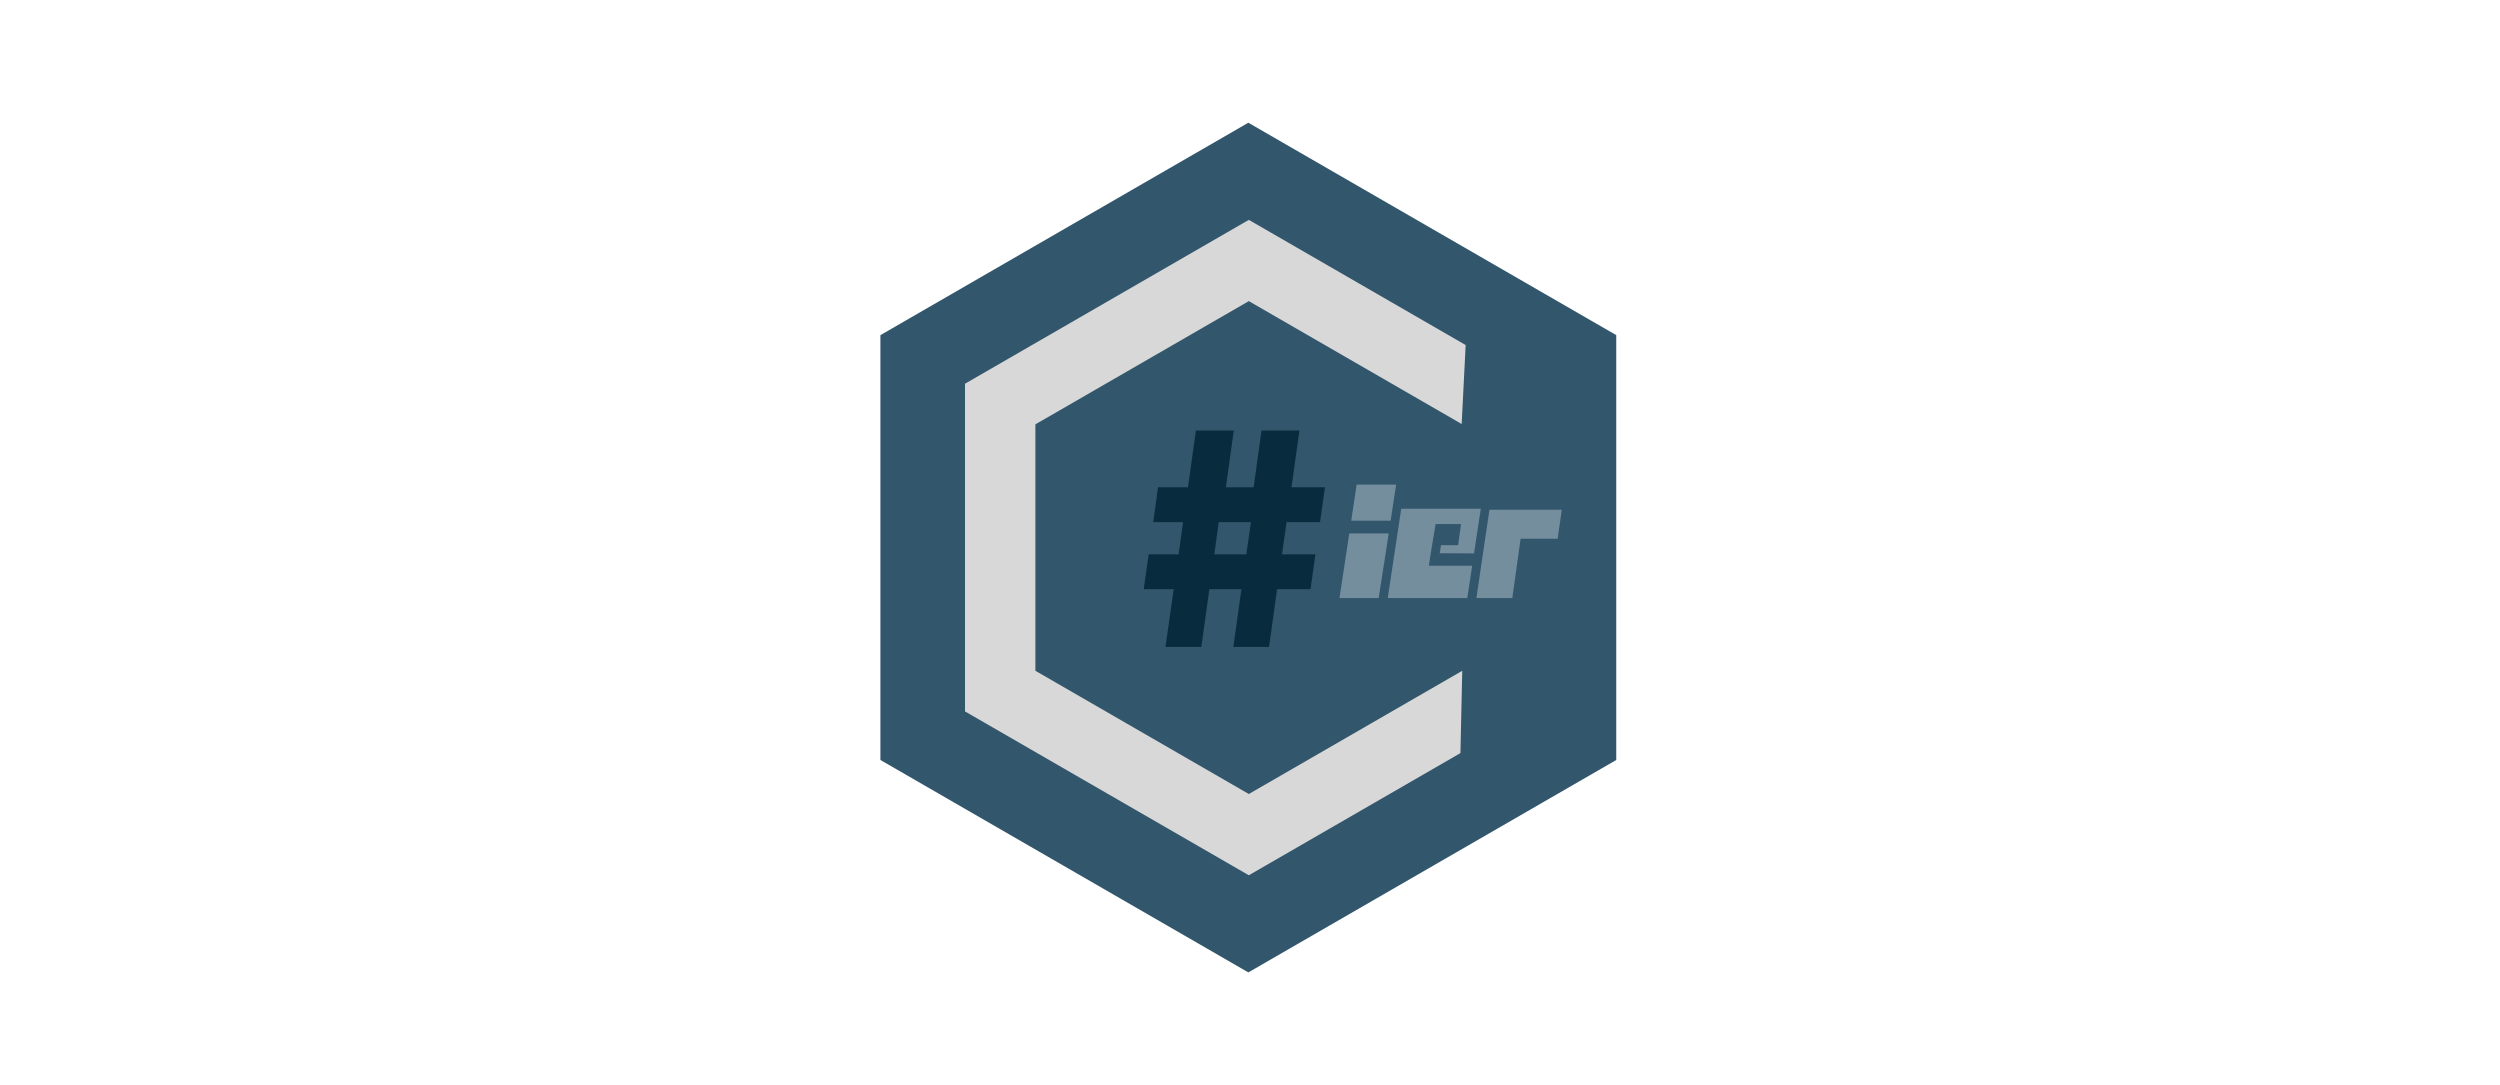
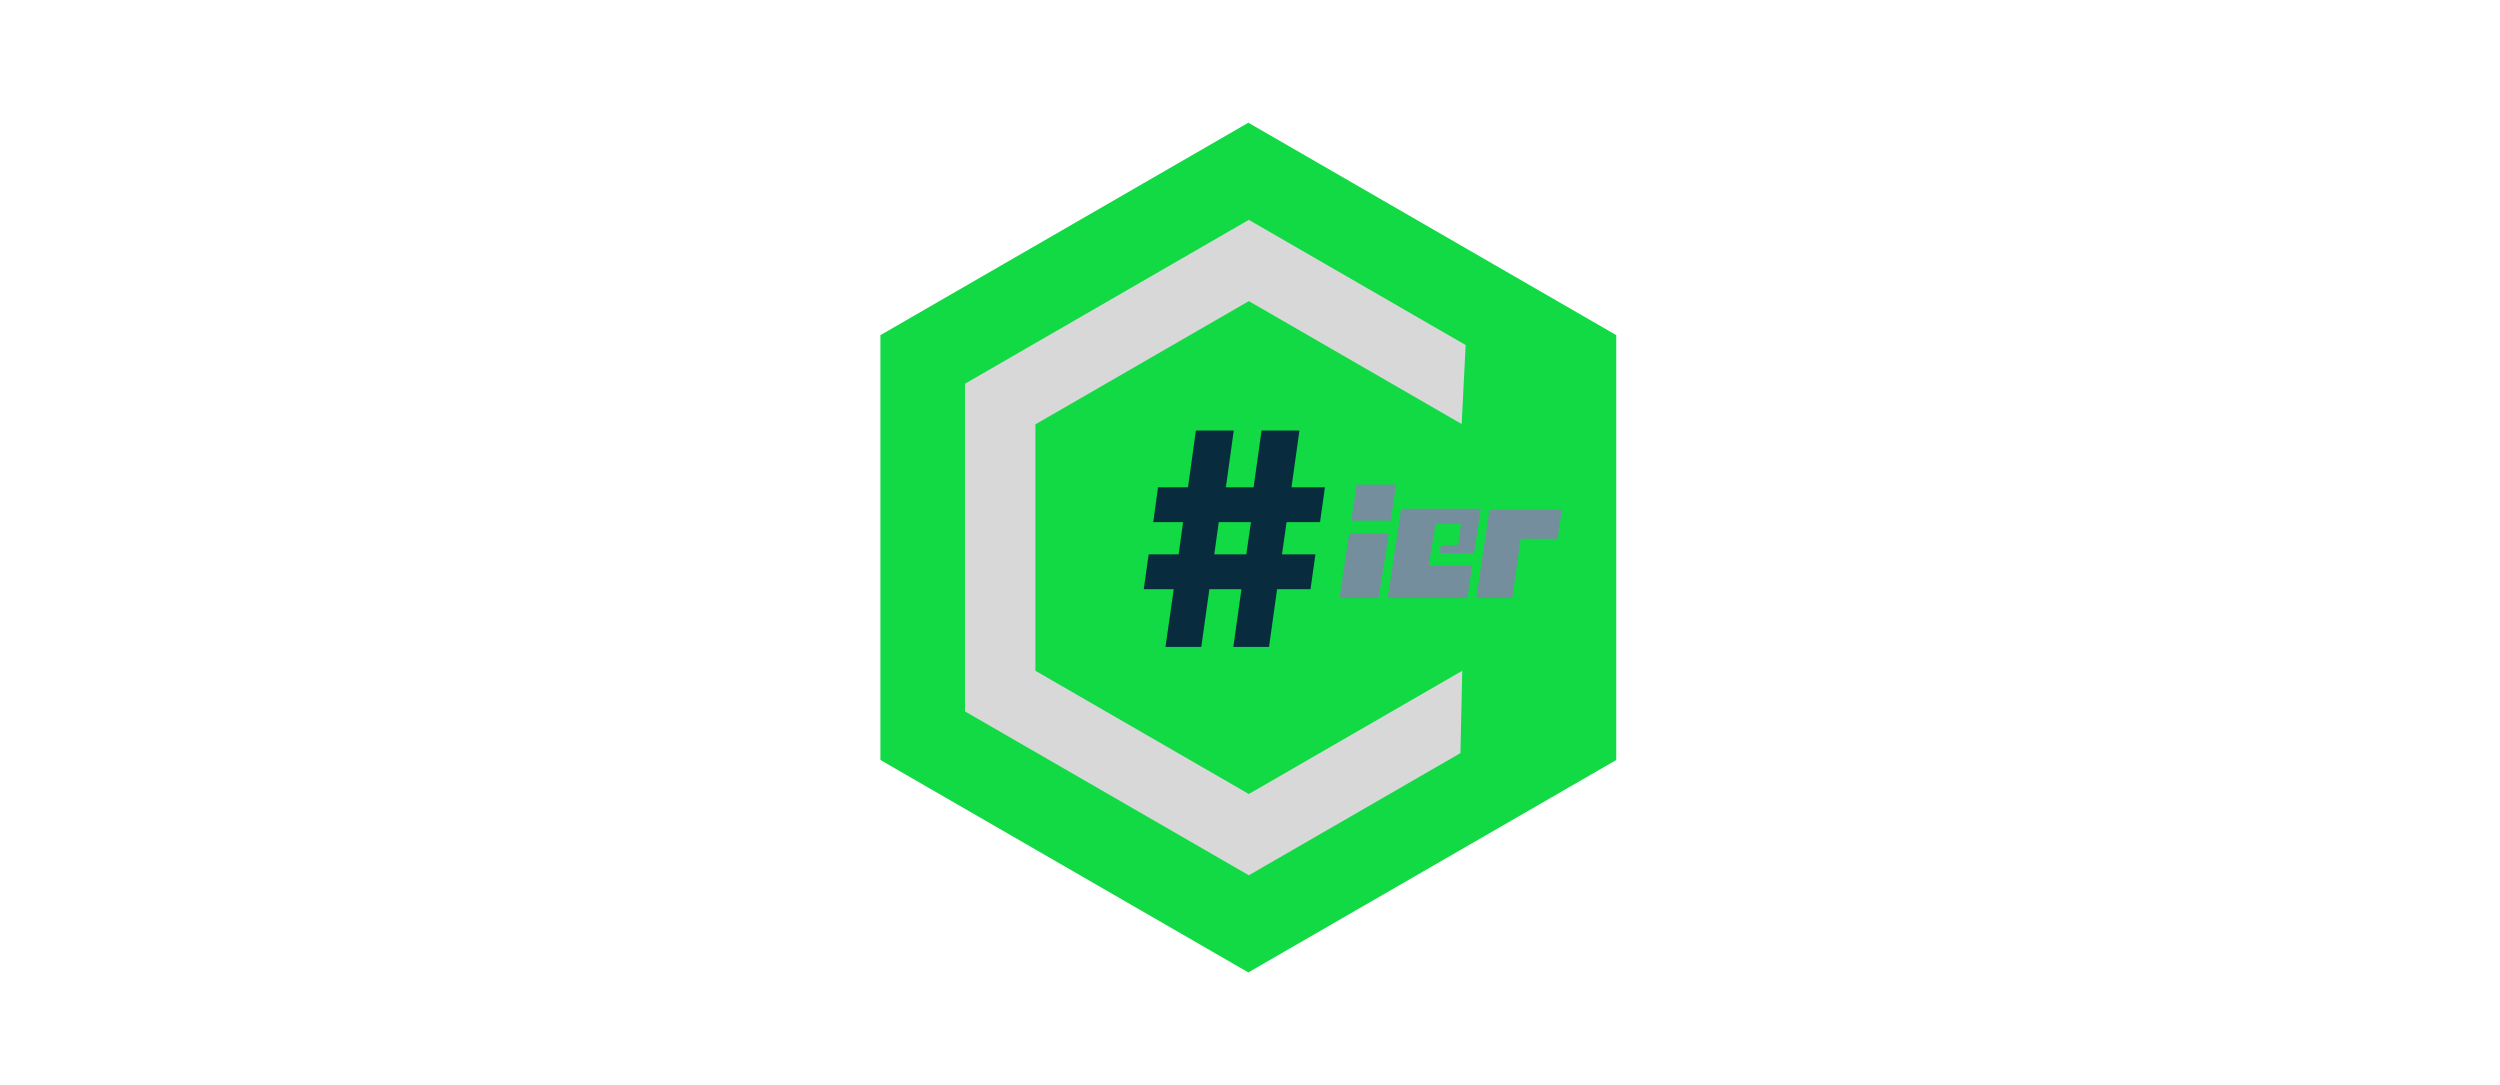
<svg xmlns="http://www.w3.org/2000/svg" id="Layer_1" data-name="Layer 1" viewBox="0 0 1400 607.13" version="1.1" width="1400" height="607.13">
  <defs id="defs4">
-     <style id="style2">.cls-1{fill:#32566c;}.cls-2{fill:#d8d8d8;}.cls-3{fill:#748e9e;}.cls-4{fill:#092b3e;}</style>
+     <style id="style2">.cls-1{fill:#11da45;}.cls-2{fill:#d8d8d8;}.cls-3{fill:#748e9e;}.cls-4{fill:#092b3e;}</style>
  </defs>
  <polygon class="cls-1" points="303.56,590.55 55.03,447.06 55.03,160.07 303.56,16.58 552.1,160.07 552.1,447.06 " id="polygon6" transform="matrix(0.8290083,0,0,0.8290083,447.4097,54.97913)" />
  <polyline class="cls-2" points="448.06 386.8 303.89 470.04 159.72 386.8 159.72 220.33 303.89 137.09 447.67 220.1 450.37 166.77 303.89 82.2 112.18 192.88 112.18 414.25 303.89 524.93 446.84 442.4" id="polyline8" transform="matrix(0.8290083,0,0,0.8290083,447.4097,54.97913)" />
  <polygon class="cls-3" points="403.39,261.01 399.7,285.39 373.05,285.39 376.74,261.01 " id="polygon10" transform="matrix(0.8290083,0,0,0.8290083,447.4097,54.97913)" />
  <path class="cls-4" d="m 715.179,329.945 -4.526,32.331 h -19.979 l 4.526,-32.331 h -17.948 l -4.526,32.331 h -20.062 l 4.618,-32.331 h -16.779 l 2.752,-19.531 h 16.779 l 2.487,-18.014 h -16.696 l 2.661,-19.531 h 16.779 l 4.443,-31.784 h 21.214 l -4.435,31.784 H 702.023 l 4.435,-31.784 h 21.223 l -4.443,31.784 h 18.736 l -2.752,19.531 h -18.736 l -2.57,18.014 h 18.727 l -2.752,19.531 z m -14.649,-37.546 h -18.039 l -2.487,18.014 h 17.931 z" id="path12" style="stroke-width:0.829" />
  <polygon class="cls-3" points="371.75,293.98 365.14,337.69 391.6,337.69 398.41,293.98 " id="polygon14" transform="matrix(0.8290083,0,0,0.8290083,447.4097,54.97913)" />
  <polygon class="cls-3" points="457.62,337.66 466.44,278.02 515.29,278.02 512.52,297.58 487.5,297.58 481.88,337.66 " id="polygon16" transform="matrix(0.8290083,0,0,0.8290083,447.4097,54.97913)" />
  <polygon class="cls-3" points="456.01,307.51 460.6,277.33 406.85,277.33 397.72,337.69 451.47,337.69 454.78,315.83 425.55,315.83 425.51,315.83 426.77,307.51 430.07,287.68 447.23,287.68 445.28,301.97 433.73,301.97 432.85,307.41 " id="polygon18" transform="matrix(0.8290083,0,0,0.8290083,447.4097,54.97913)" />
</svg>
